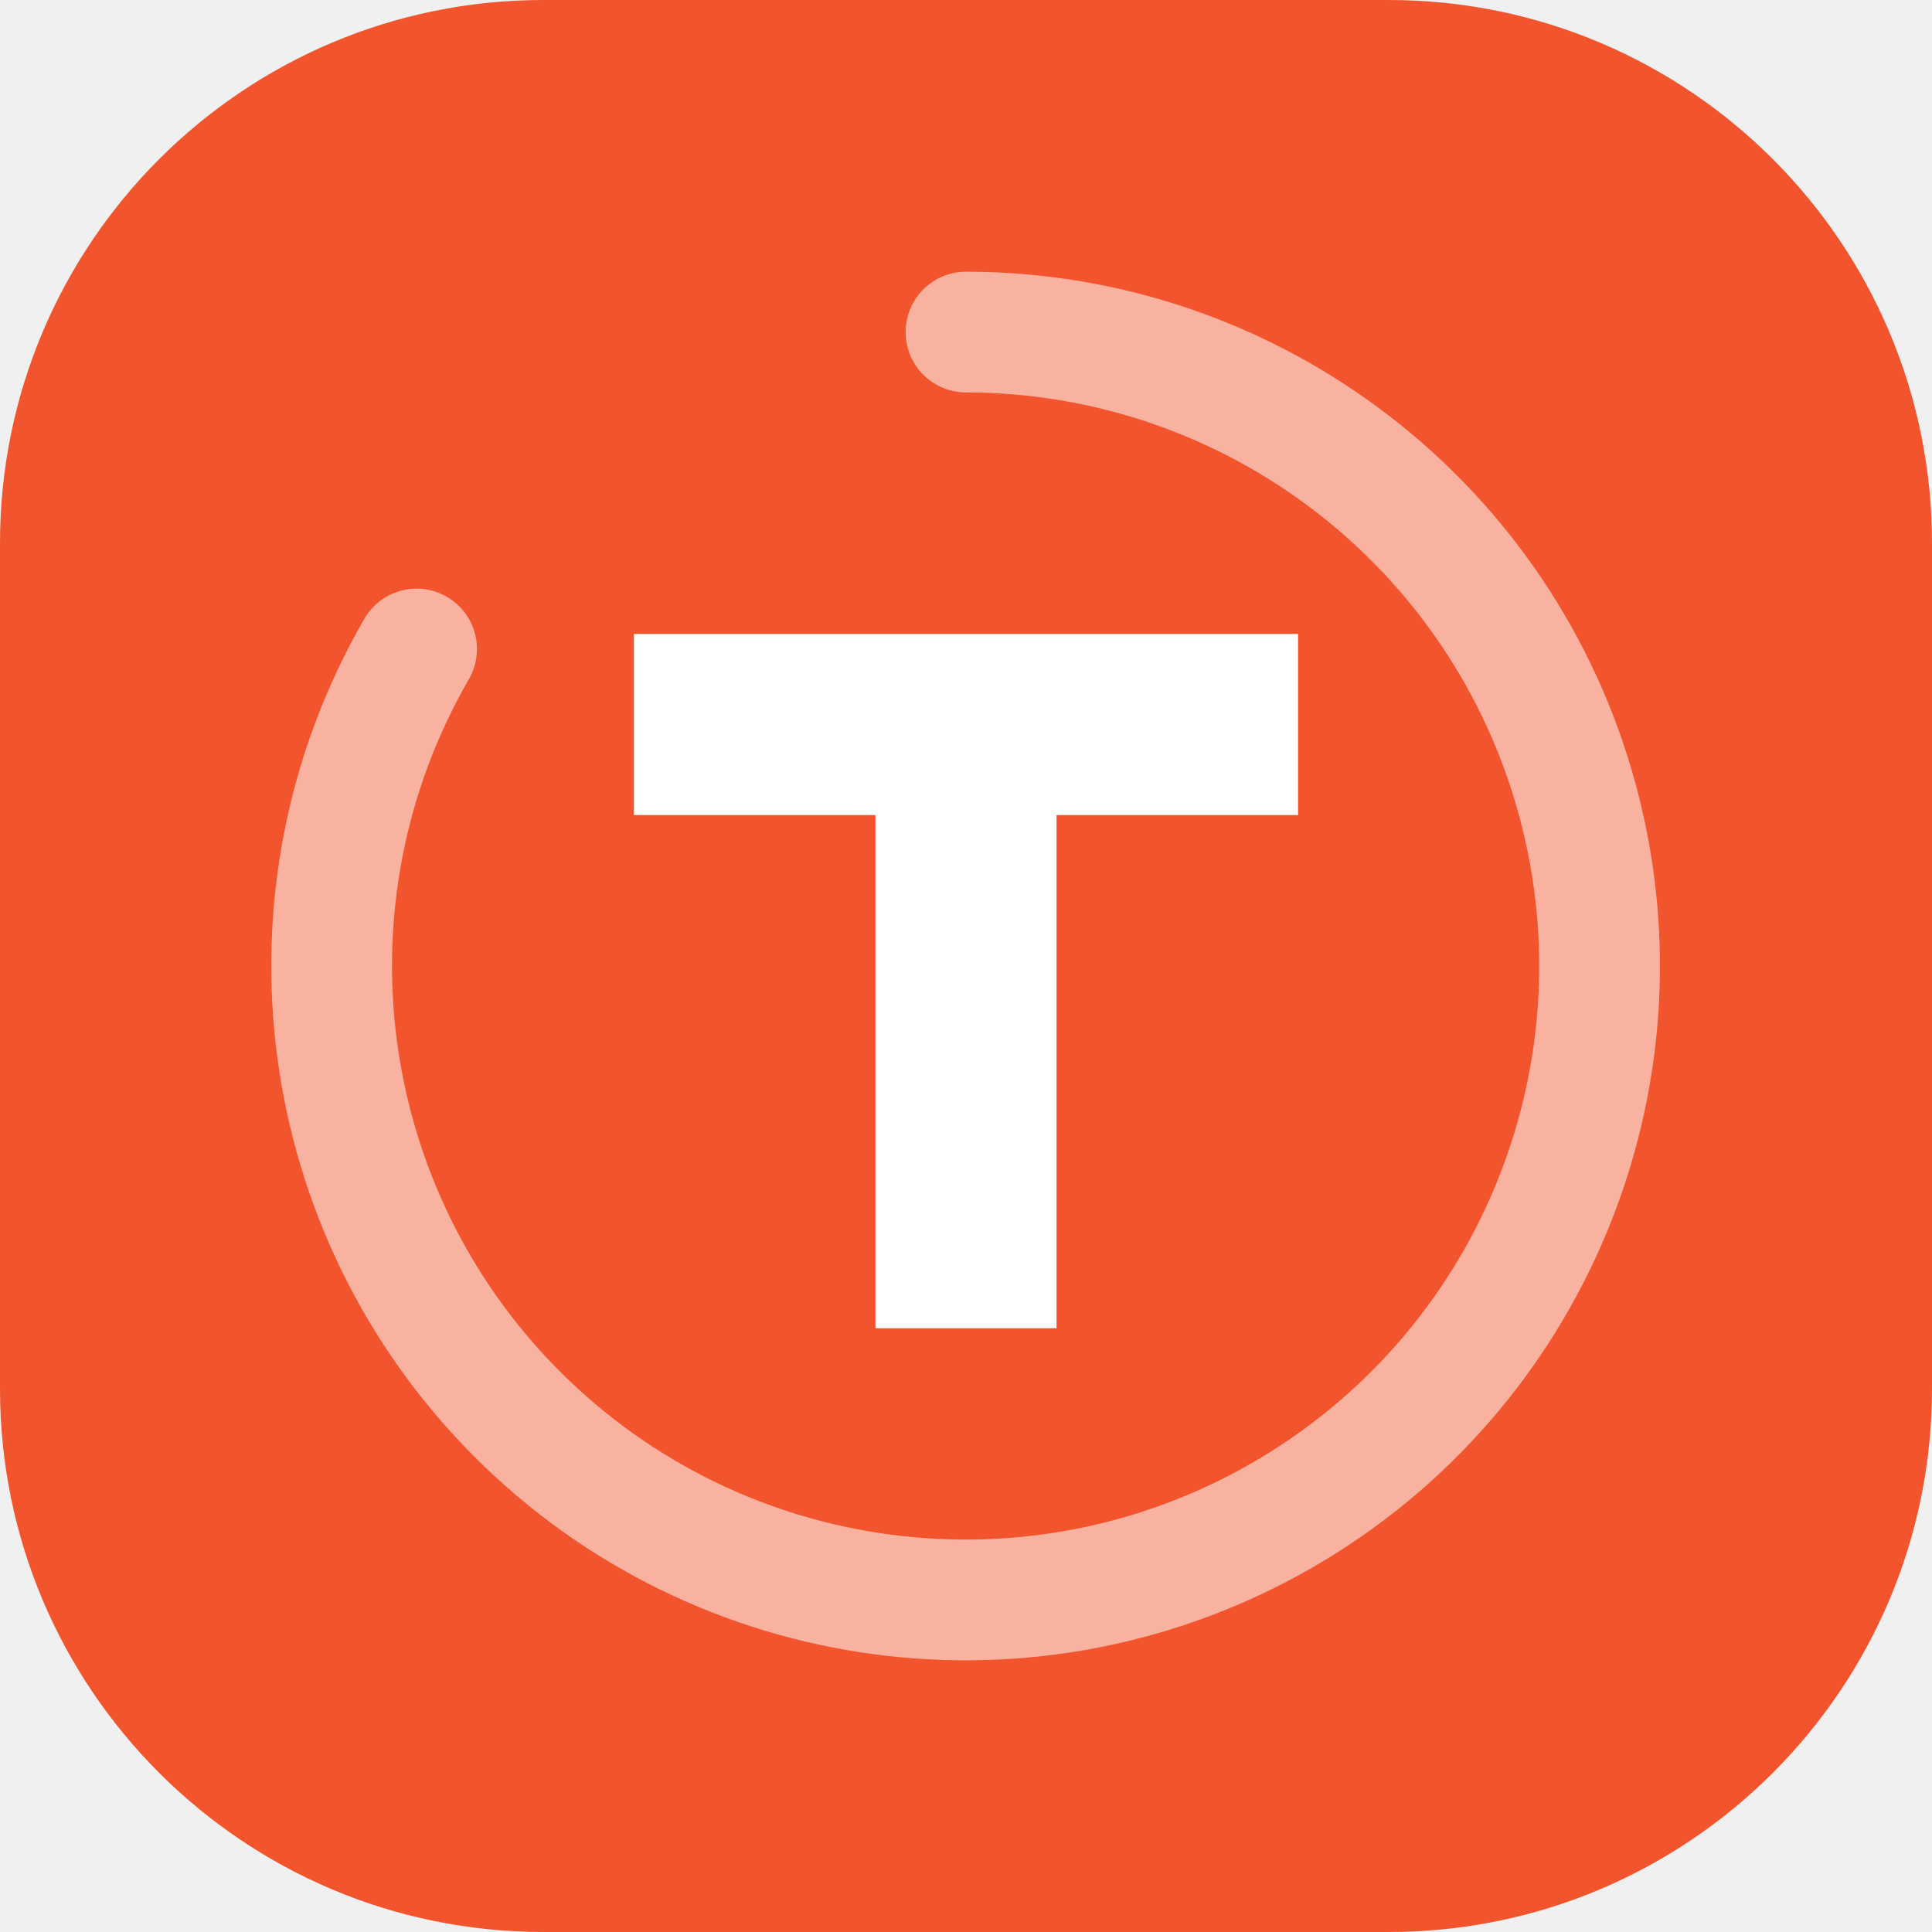
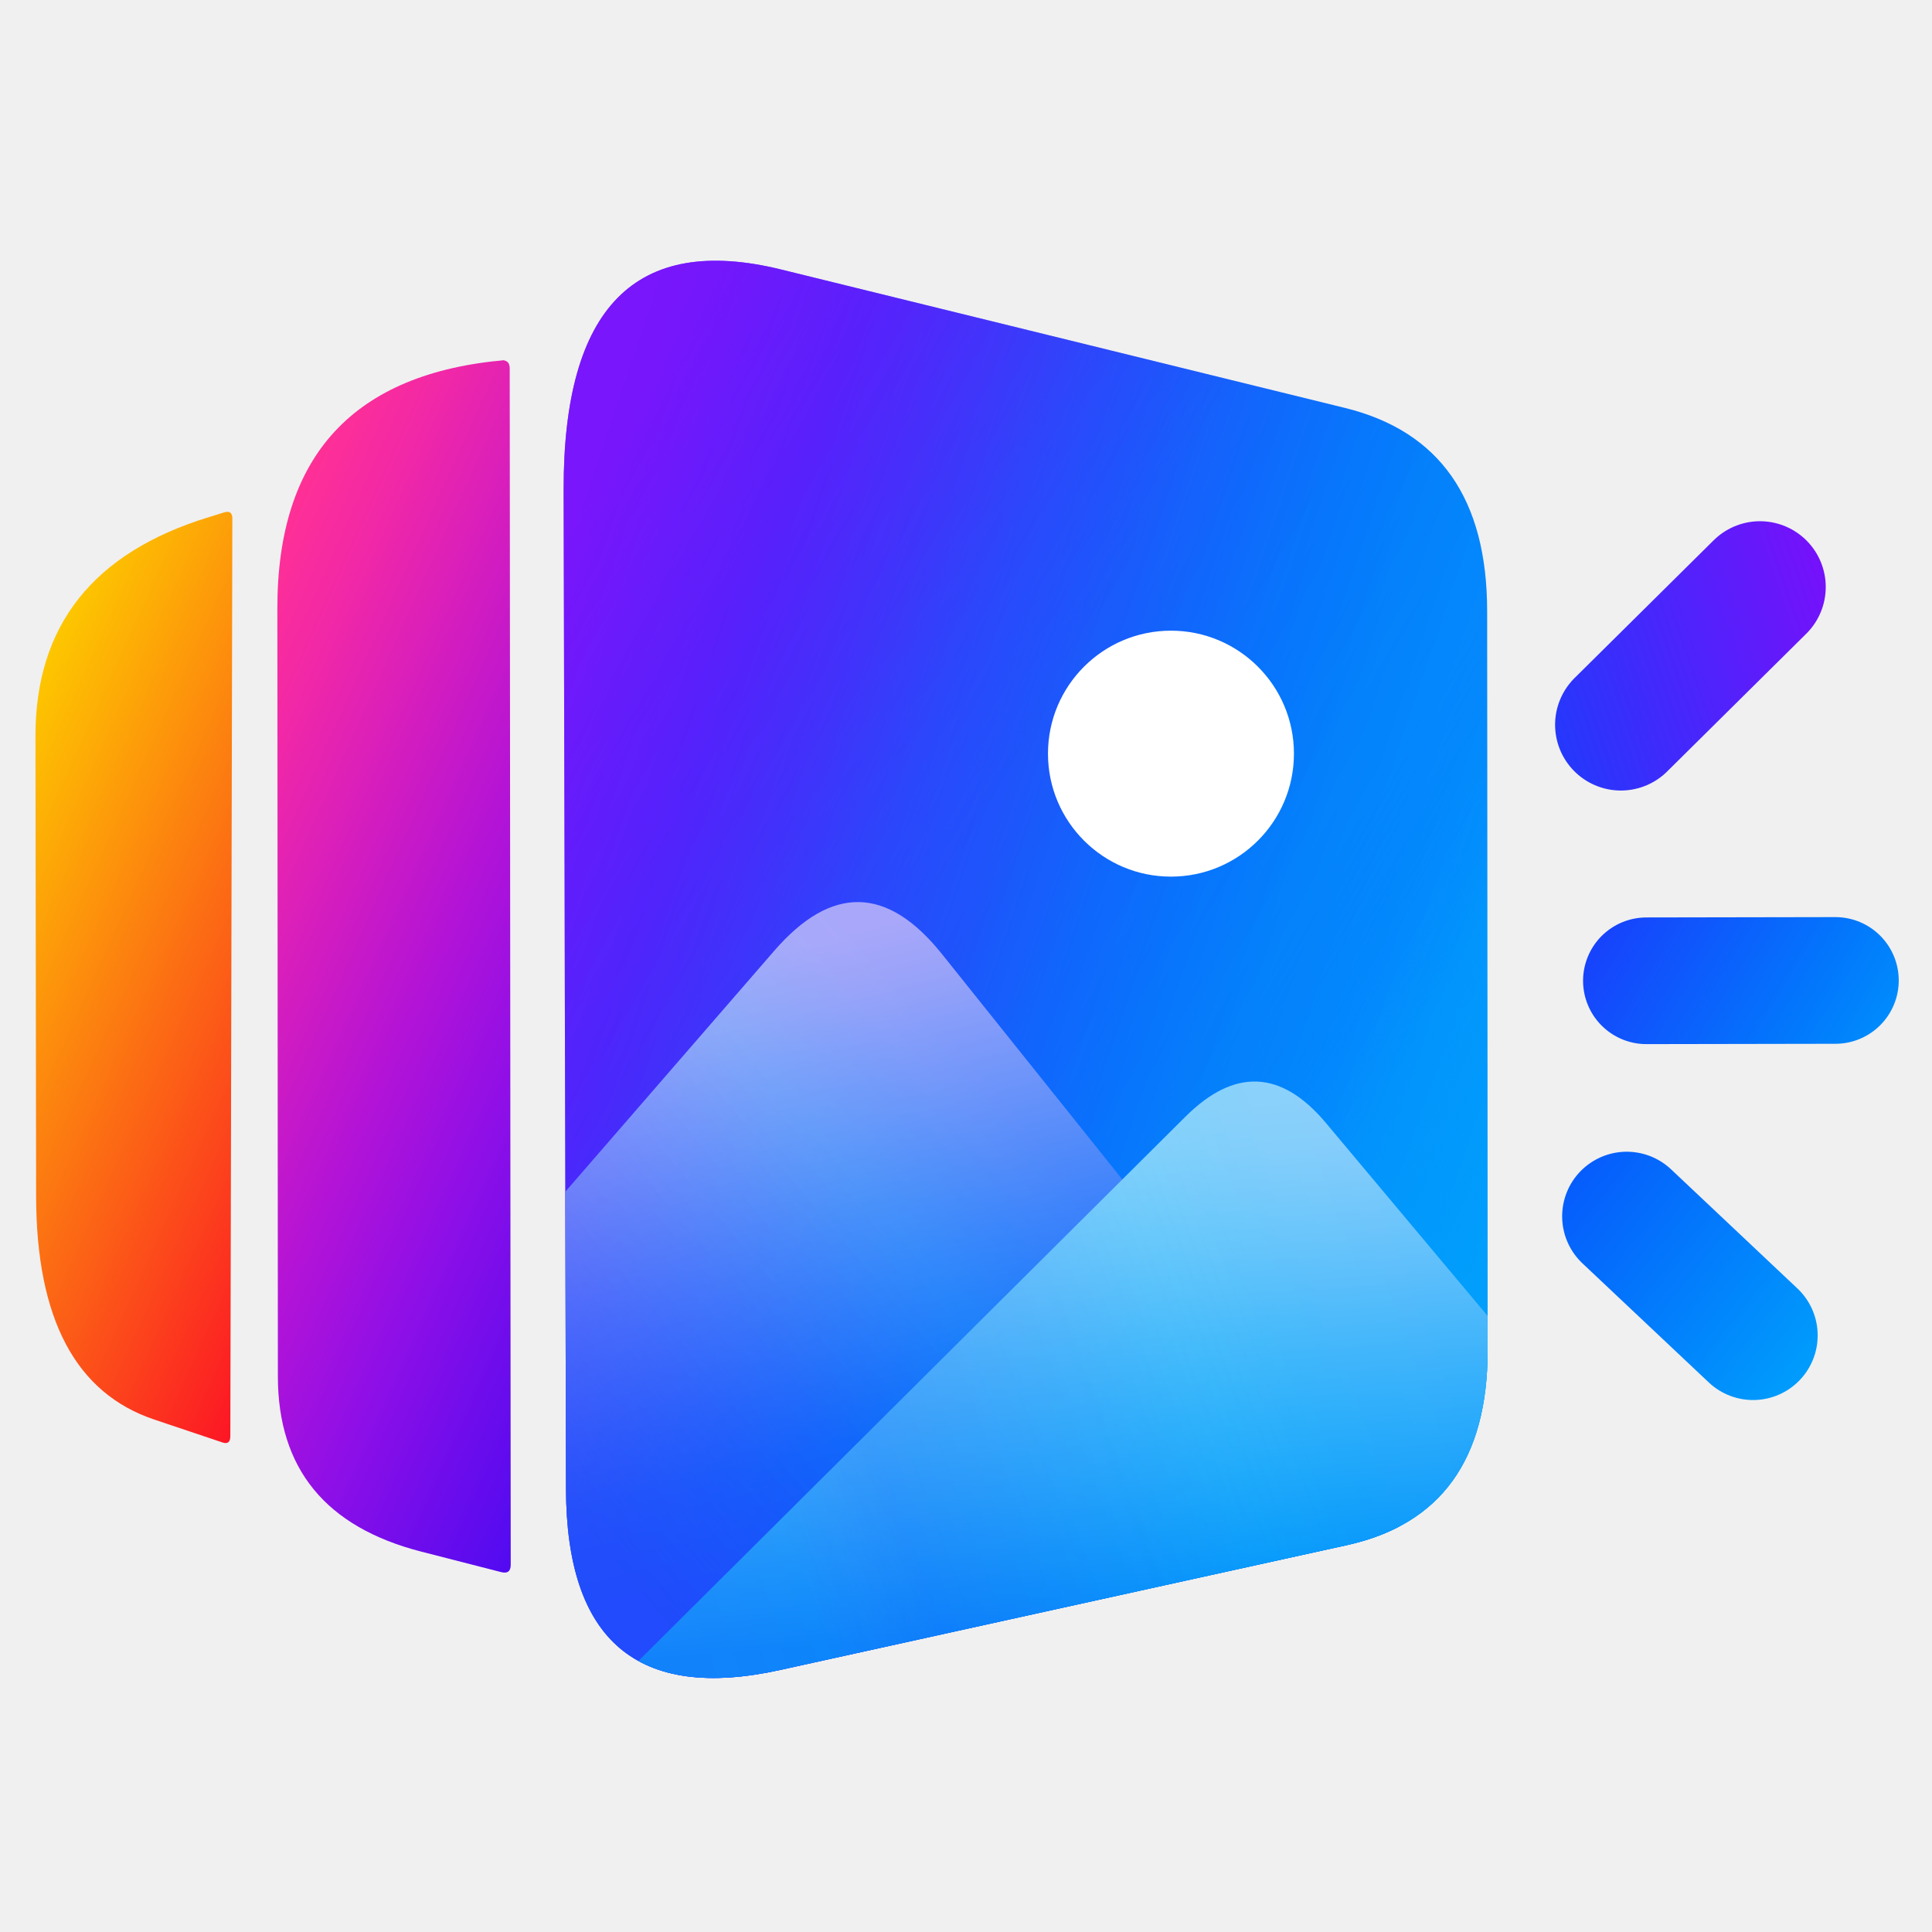
- <svg xmlns="http://www.w3.org/2000/svg" viewBox="0 0 32 32">
-   <rect width="32" height="32" rx="9" fill="#F2542D" />
-   <path d="M16 5.5a10.5 10.5 0 1 1-9.1 5.25" fill="none" stroke="#fff" stroke-width="2" stroke-linecap="round" opacity=".55" />
-   <path d="M10.5 10.5h11v3h-4v8.5h-3v-8.5h-4z" fill="#fff" />
+ <svg xmlns="http://www.w3.org/2000/svg" viewBox="70 63 1150 1150">
+   <defs>
+     <linearGradient id="orange" gradientUnits="userSpaceOnUse" x1="250.9" y1="113.7" x2="528.3" y2="239.5">
+       <stop offset="0" stop-color="#fdc700" />
+       <stop offset="0.206" stop-color="#fda208" />
+       <stop offset="0.482" stop-color="#fc6f13" />
+       <stop offset="0.746" stop-color="#fc3e1d" />
+       <stop offset="1" stop-color="#fc0f26" />
+     </linearGradient>
+     <linearGradient id="pink" gradientUnits="userSpaceOnUse" x1="337.4" y1="152.4" x2="693.6" y2="313.3">
+       <stop offset="0" stop-color="#ff3095" />
+       <stop offset="0.133" stop-color="#f128a7" />
+       <stop offset="0.302" stop-color="#d51dbe" />
+       <stop offset="0.492" stop-color="#b213d7" />
+       <stop offset="0.673" stop-color="#8e0fe7" />
+       <stop offset="0.838" stop-color="#6c0cec" />
+       <stop offset="1" stop-color="#4c0af2" />
+     </linearGradient>
+     <linearGradient id="card" gradientUnits="userSpaceOnUse" x1="455.3" y1="154.1" x2="1129" y2="382.1">
+       <stop offset="0.042" stop-color="#7710fb" />
+       <stop offset="0.125" stop-color="#5f17fc" />
+       <stop offset="0.208" stop-color="#4f1dfc" />
+       <stop offset="0.292" stop-color="#402efb" />
+       <stop offset="0.375" stop-color="#2d43fb" />
+       <stop offset="0.458" stop-color="#2052fb" />
+       <stop offset="0.542" stop-color="#1365fc" />
+       <stop offset="0.625" stop-color="#0976fc" />
+       <stop offset="0.708" stop-color="#0485fb" />
+       <stop offset="0.792" stop-color="#048dfc" />
+       <stop offset="0.875" stop-color="#0397fc" />
+       <stop offset="0.958" stop-color="#049efb" />
+     </linearGradient>
+     <linearGradient id="lmtn" gradientUnits="userSpaceOnUse" x1="172.9" y1="699.2" x2="279.1" y2="1128.6">
+       <stop offset="0.042" stop-color="#a8a7fa" />
+       <stop offset="0.125" stop-color="#97a2f9" />
+       <stop offset="0.208" stop-color="#819bfa" />
+       <stop offset="0.292" stop-color="#6c94fa" />
+       <stop offset="0.375" stop-color="#568cfa" />
+       <stop offset="0.458" stop-color="#4184fb" />
+       <stop offset="0.542" stop-color="#2d7cfb" />
+       <stop offset="0.625" stop-color="#1975fb" />
+       <stop offset="0.708" stop-color="#0670fb" />
+       <stop offset="0.792" stop-color="#006cfb" />
+       <stop offset="0.875" stop-color="#0069fc" />
+       <stop offset="0.958" stop-color="#0069fc" />
+     </linearGradient>
+     <linearGradient id="rmtn" gradientUnits="userSpaceOnUse" x1="60.4" y1="765.3" x2="86.3" y2="1094.5">
+       <stop offset="0.042" stop-color="#8bd0fb" />
+       <stop offset="0.125" stop-color="#85cdfb" />
+       <stop offset="0.208" stop-color="#78c9fb" />
+       <stop offset="0.292" stop-color="#6ac4fb" />
+       <stop offset="0.375" stop-color="#5bbefb" />
+       <stop offset="0.458" stop-color="#4ab8fb" />
+       <stop offset="0.542" stop-color="#3bb2fb" />
+       <stop offset="0.625" stop-color="#2dacfb" />
+       <stop offset="0.708" stop-color="#20a5fb" />
+       <stop offset="0.792" stop-color="#139dfb" />
+       <stop offset="0.875" stop-color="#0895fb" />
+       <stop offset="0.958" stop-color="#008cfb" />
+     </linearGradient>
+     <linearGradient id="ray1" gradientUnits="userSpaceOnUse" x1="910.4" y1="-312.6" x2="736.4" y2="-252.8">
+       <stop offset="0" stop-color="#7511fb" />
+       <stop offset="0.288" stop-color="#5e1cfb" />
+       <stop offset="0.713" stop-color="#3c2cfb" />
+       <stop offset="1" stop-color="#2538fb" />
+     </linearGradient>
+     <linearGradient id="ray2" gradientUnits="userSpaceOnUse" x1="1021" y1="620.4" x2="1167.6" y2="709.4">
+       <stop offset="0" stop-color="#1742fc" />
+       <stop offset="0.295" stop-color="#0f57fc" />
+       <stop offset="0.705" stop-color="#0375fc" />
+       <stop offset="1" stop-color="#008afc" />
+     </linearGradient>
+     <linearGradient id="ray3" gradientUnits="userSpaceOnUse" x1="984.7" y1="790" x2="1125.8" y2="903.2">
+       <stop offset="0" stop-color="#065cfc" />
+       <stop offset="0.284" stop-color="#046efc" />
+       <stop offset="0.717" stop-color="#018afc" />
+       <stop offset="1" stop-color="#009cfc" />
+     </linearGradient>
+     <linearGradient id="cardo" gradientUnits="userSpaceOnUse" x1="429.6" y1="248" x2="1108.7" y2="640.1">
+       <stop offset="0.062" stop-color="#7919fb" stop-opacity="0.651" />
+       <stop offset="0.188" stop-color="#6726fb" stop-opacity="0.362" />
+       <stop offset="0.312" stop-color="#403cfa" stop-opacity="0.331" />
+       <stop offset="0.438" stop-color="#1564fb" stop-opacity="0.108" />
+       <stop offset="0.562" stop-color="#0060fe" stop-opacity="0.098" />
+       <stop offset="0.688" stop-color="#0046ff" stop-opacity="0.055" />
+       <stop offset="0.812" stop-color="#0094fc" stop-opacity="0.269" />
+       <stop offset="0.938" stop-color="#009efc" stop-opacity="0.827" />
+     </linearGradient>
+     <linearGradient id="lmtno" gradientUnits="userSpaceOnUse" x1="59.8" y1="-50.2" x2="-253.1" y2="212.3">
+       <stop offset="0.062" stop-color="#ffffff" stop-opacity="0" />
+       <stop offset="0.188" stop-color="#00ffff" stop-opacity="0.028" />
+       <stop offset="0.312" stop-color="#00fffc" stop-opacity="0.072" />
+       <stop offset="0.438" stop-color="#3a81fa" stop-opacity="0.102" />
+       <stop offset="0.562" stop-color="#6425f8" stop-opacity="0.123" />
+       <stop offset="0.688" stop-color="#7600f8" stop-opacity="0.17" />
+       <stop offset="0.812" stop-color="#7400f9" stop-opacity="0.233" />
+       <stop offset="0.938" stop-color="#7000f9" stop-opacity="0.292" />
+     </linearGradient>
+     <linearGradient id="rmtno" gradientUnits="userSpaceOnUse" x1="571.4" y1="-208" x2="65.3" y2="-23.8">
+       <stop offset="0.062" stop-color="#ffffff" stop-opacity="0.001" />
+       <stop offset="0.188" stop-color="#00fffb" stop-opacity="0.021" />
+       <stop offset="0.312" stop-color="#17f7fb" stop-opacity="0.06" />
+       <stop offset="0.438" stop-color="#3b94fb" stop-opacity="0.105" />
+       <stop offset="0.562" stop-color="#5554f9" stop-opacity="0.116" />
+       <stop offset="0.688" stop-color="#7212f9" stop-opacity="0.119" />
+       <stop offset="0.812" stop-color="#ff00f9" stop-opacity="0.051" />
+       <stop offset="0.938" stop-color="#ff00ff" stop-opacity="0.069" />
+     </linearGradient>
+     <clipPath id="cardclip">
+       <path d="M405.5 354.7Q405.1 191.5 534.9 223.4L870.5 305.8Q955.2 326.6 955.2 426.8L955.5 866.9Q955.5 964.2 871.8 982.7L534.5 1057Q407.2 1085.1 406.9 949.1Z" />
+     </clipPath>
+   </defs>
+   <path fill="url(#orange)" d="M91.1 501.3Q91 402.4 194.4 370.8L203.4 368Q208.3 366.5 208.3 371.6L207.1 917.8Q207.1 923.2 202.4 921.6L161.9 908Q91.7 884.5 91.5 775.2Z" />
+   <path fill="url(#pink)" d="M235.1 425.1Q235 288.8 371.3 277.3L368.3 277.5Q373.4 277.1 373.4 282.3L374 994.4Q374 1000.2 368.4 998.8L320.8 986.6Q235.4 964.7 235.4 882.2Z" />
+   <path fill="url(#card)" d="M405.5 354.7Q405.1 191.5 534.9 223.4L870.5 305.8Q955.2 326.6 955.2 426.8L955.5 866.9Q955.5 964.2 871.8 982.7L534.5 1057Q407.2 1085.1 406.9 949.1Z" />
+   <path fill="url(#cardo)" d="M405.5 354.7Q405.1 191.5 534.9 223.4L870.5 305.8Q955.2 326.6 955.2 426.8L955.5 866.9Q955.5 964.2 871.8 982.7L534.5 1057Q407.2 1085.1 406.9 949.1Z" />
+   <g clip-path="url(#cardclip)">
+     <path fill="url(#lmtn)" d="M530.9 628.9Q582 570 630.7 630.9L997.4 1089.2Q998 1090 997 1090L132.2 1090Q131.2 1090 131.8 1089.2Z" />
+     <path fill="url(#lmtno)" d="M530.9 628.9Q582 570 630.7 630.9L997.4 1089.2Q998 1090 997 1090L132.2 1090Q131.2 1090 131.8 1089.2Z" />
+     <path fill="url(#rmtn)" d="M775.6 727.7Q819.5 684 859.3 731.5L1254.6 1203.2Q1255.3 1204 1254.3 1204L297.9 1204Q296.9 1204 297.6 1203.3Z" />
+     <path fill="url(#rmtno)" d="M775.6 727.7Q819.5 684 859.3 731.5L1254.6 1203.2Q1255.3 1204 1254.3 1204L297.9 1204Q296.9 1204 297.6 1203.3Z" />
+   </g>
+   <circle cx="767" cy="511.6" r="73.2" fill="#fff" />
+   <line x1="1034.8" y1="494.4" x2="1117.6" y2="412.4" stroke="url(#ray1)" stroke-width="78.3" stroke-linecap="round" />
+   <line x1="1050" y1="646.8" x2="1162.5" y2="646.6" stroke="url(#ray2)" stroke-width="75.4" stroke-linecap="round" />
+   <line x1="1038.3" y1="787" x2="1113.5" y2="857.9" stroke="url(#ray3)" stroke-width="76.9" stroke-linecap="round" />
</svg>
